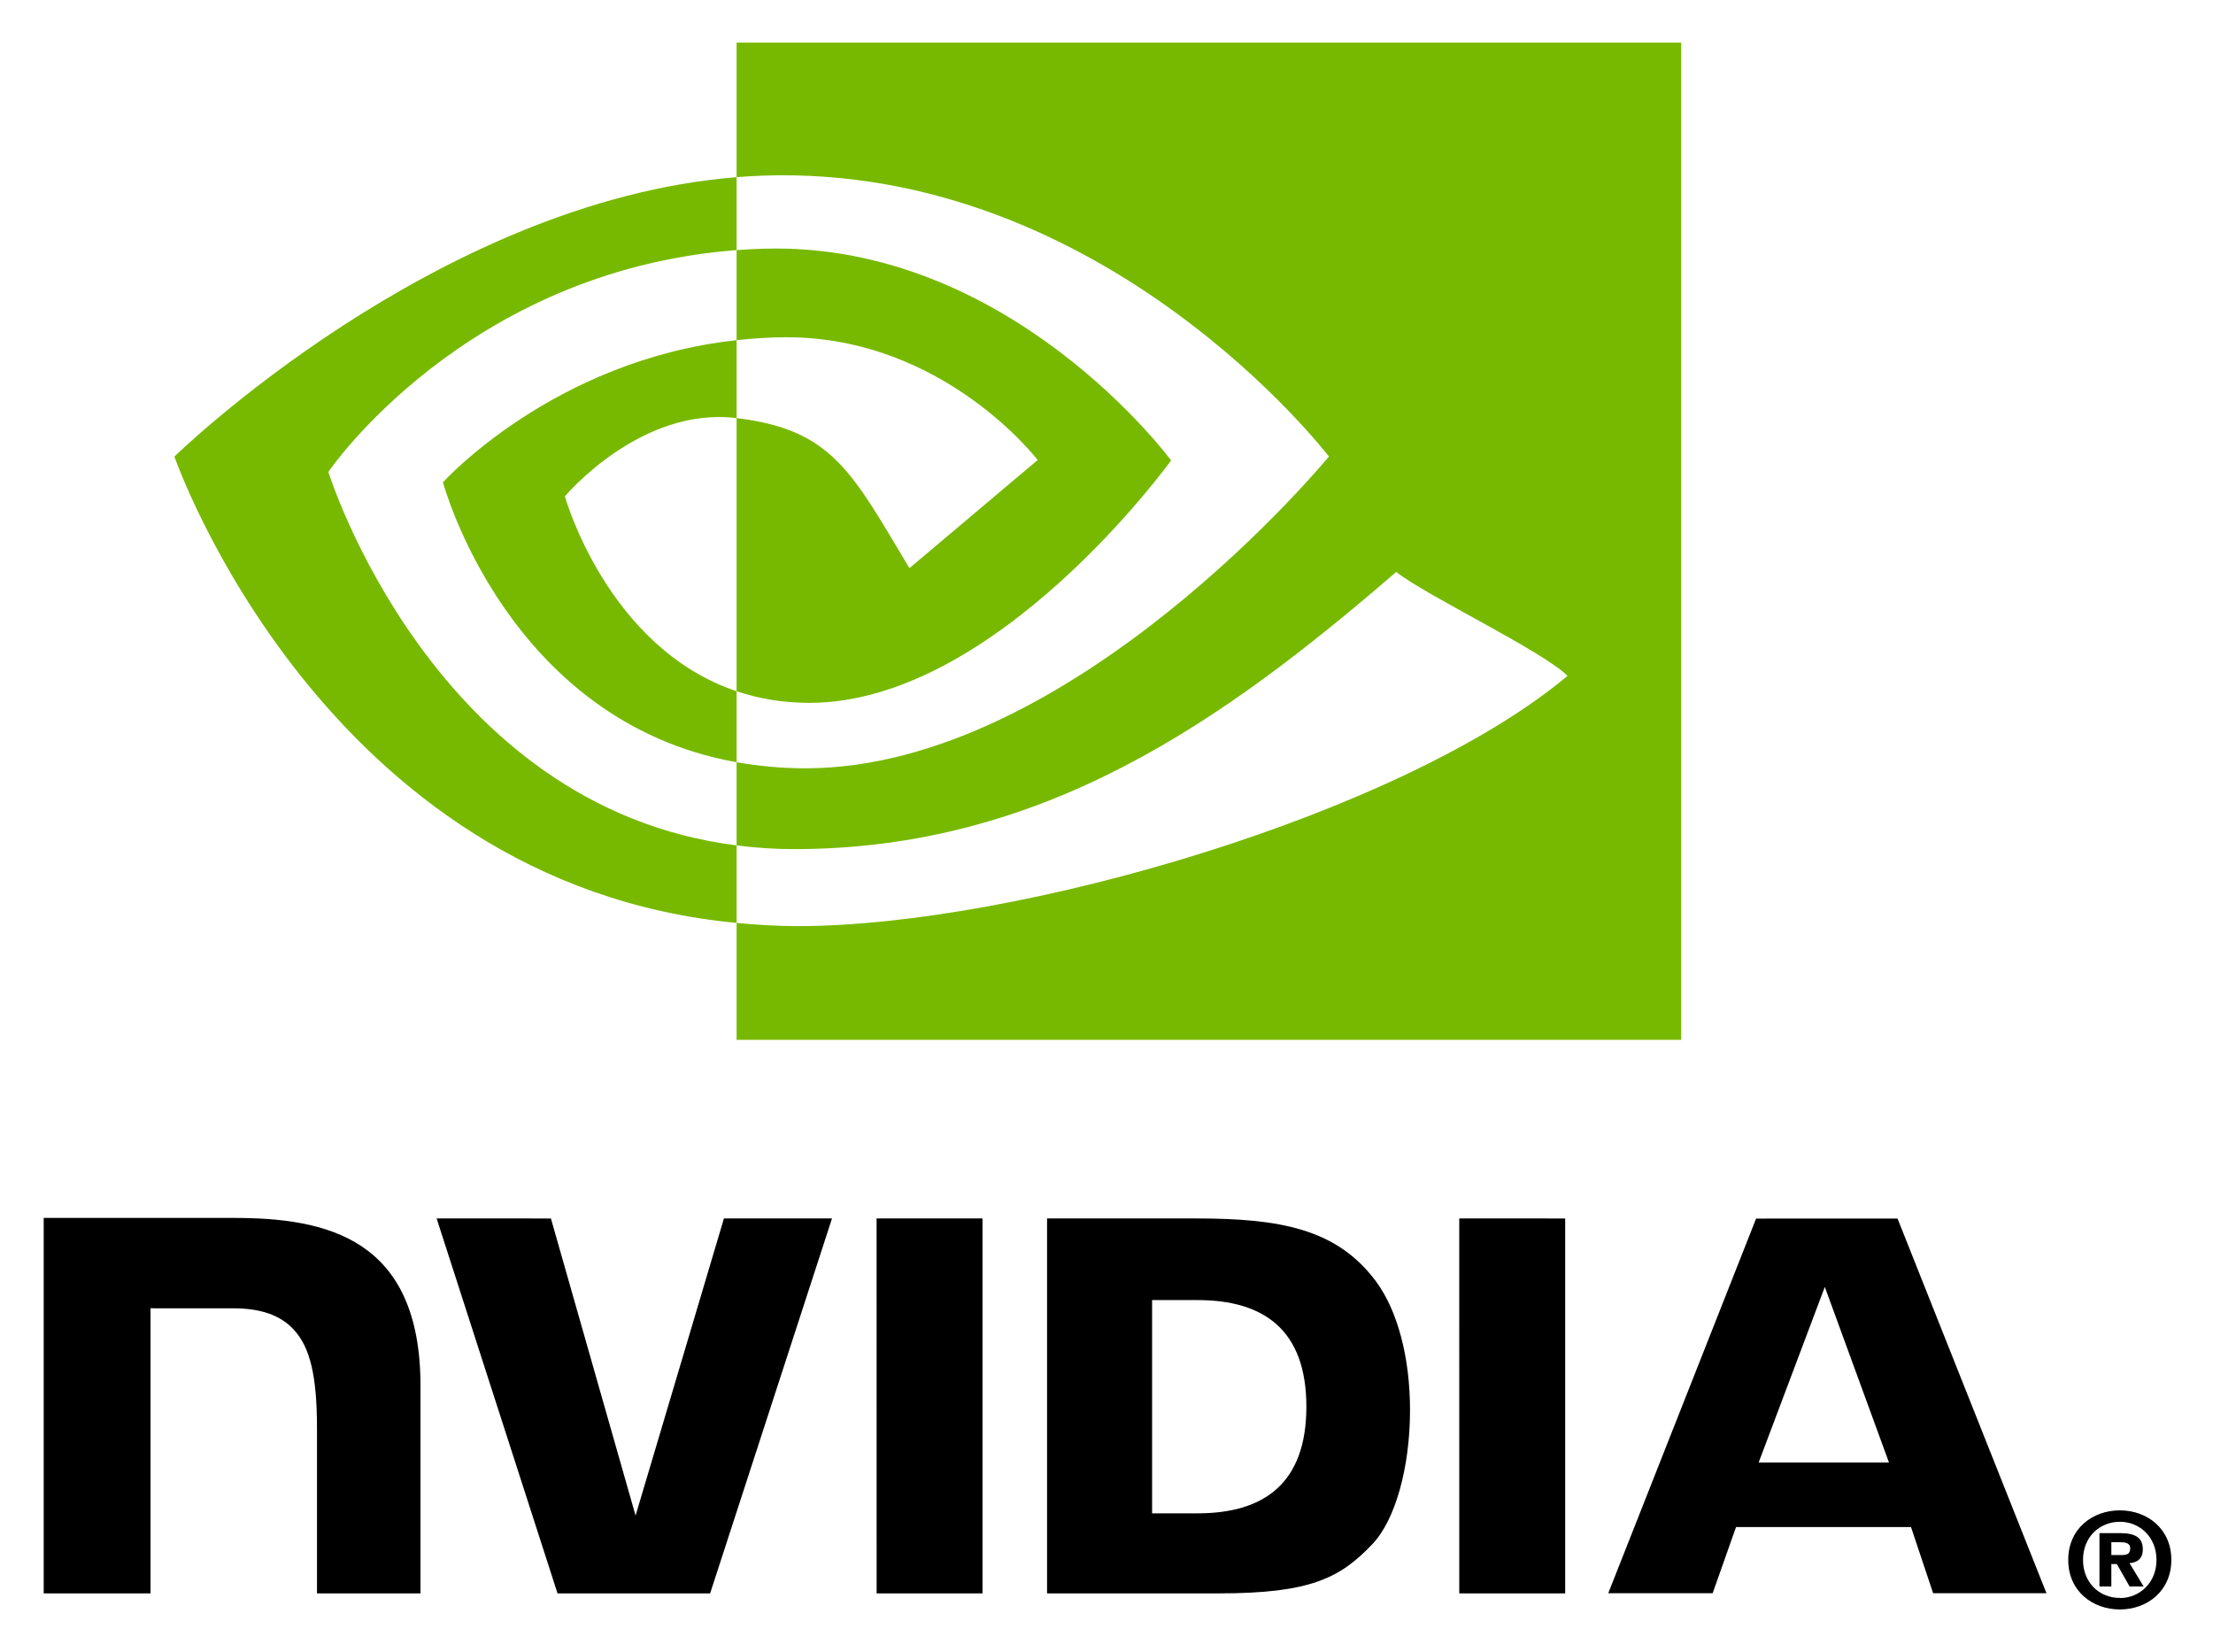
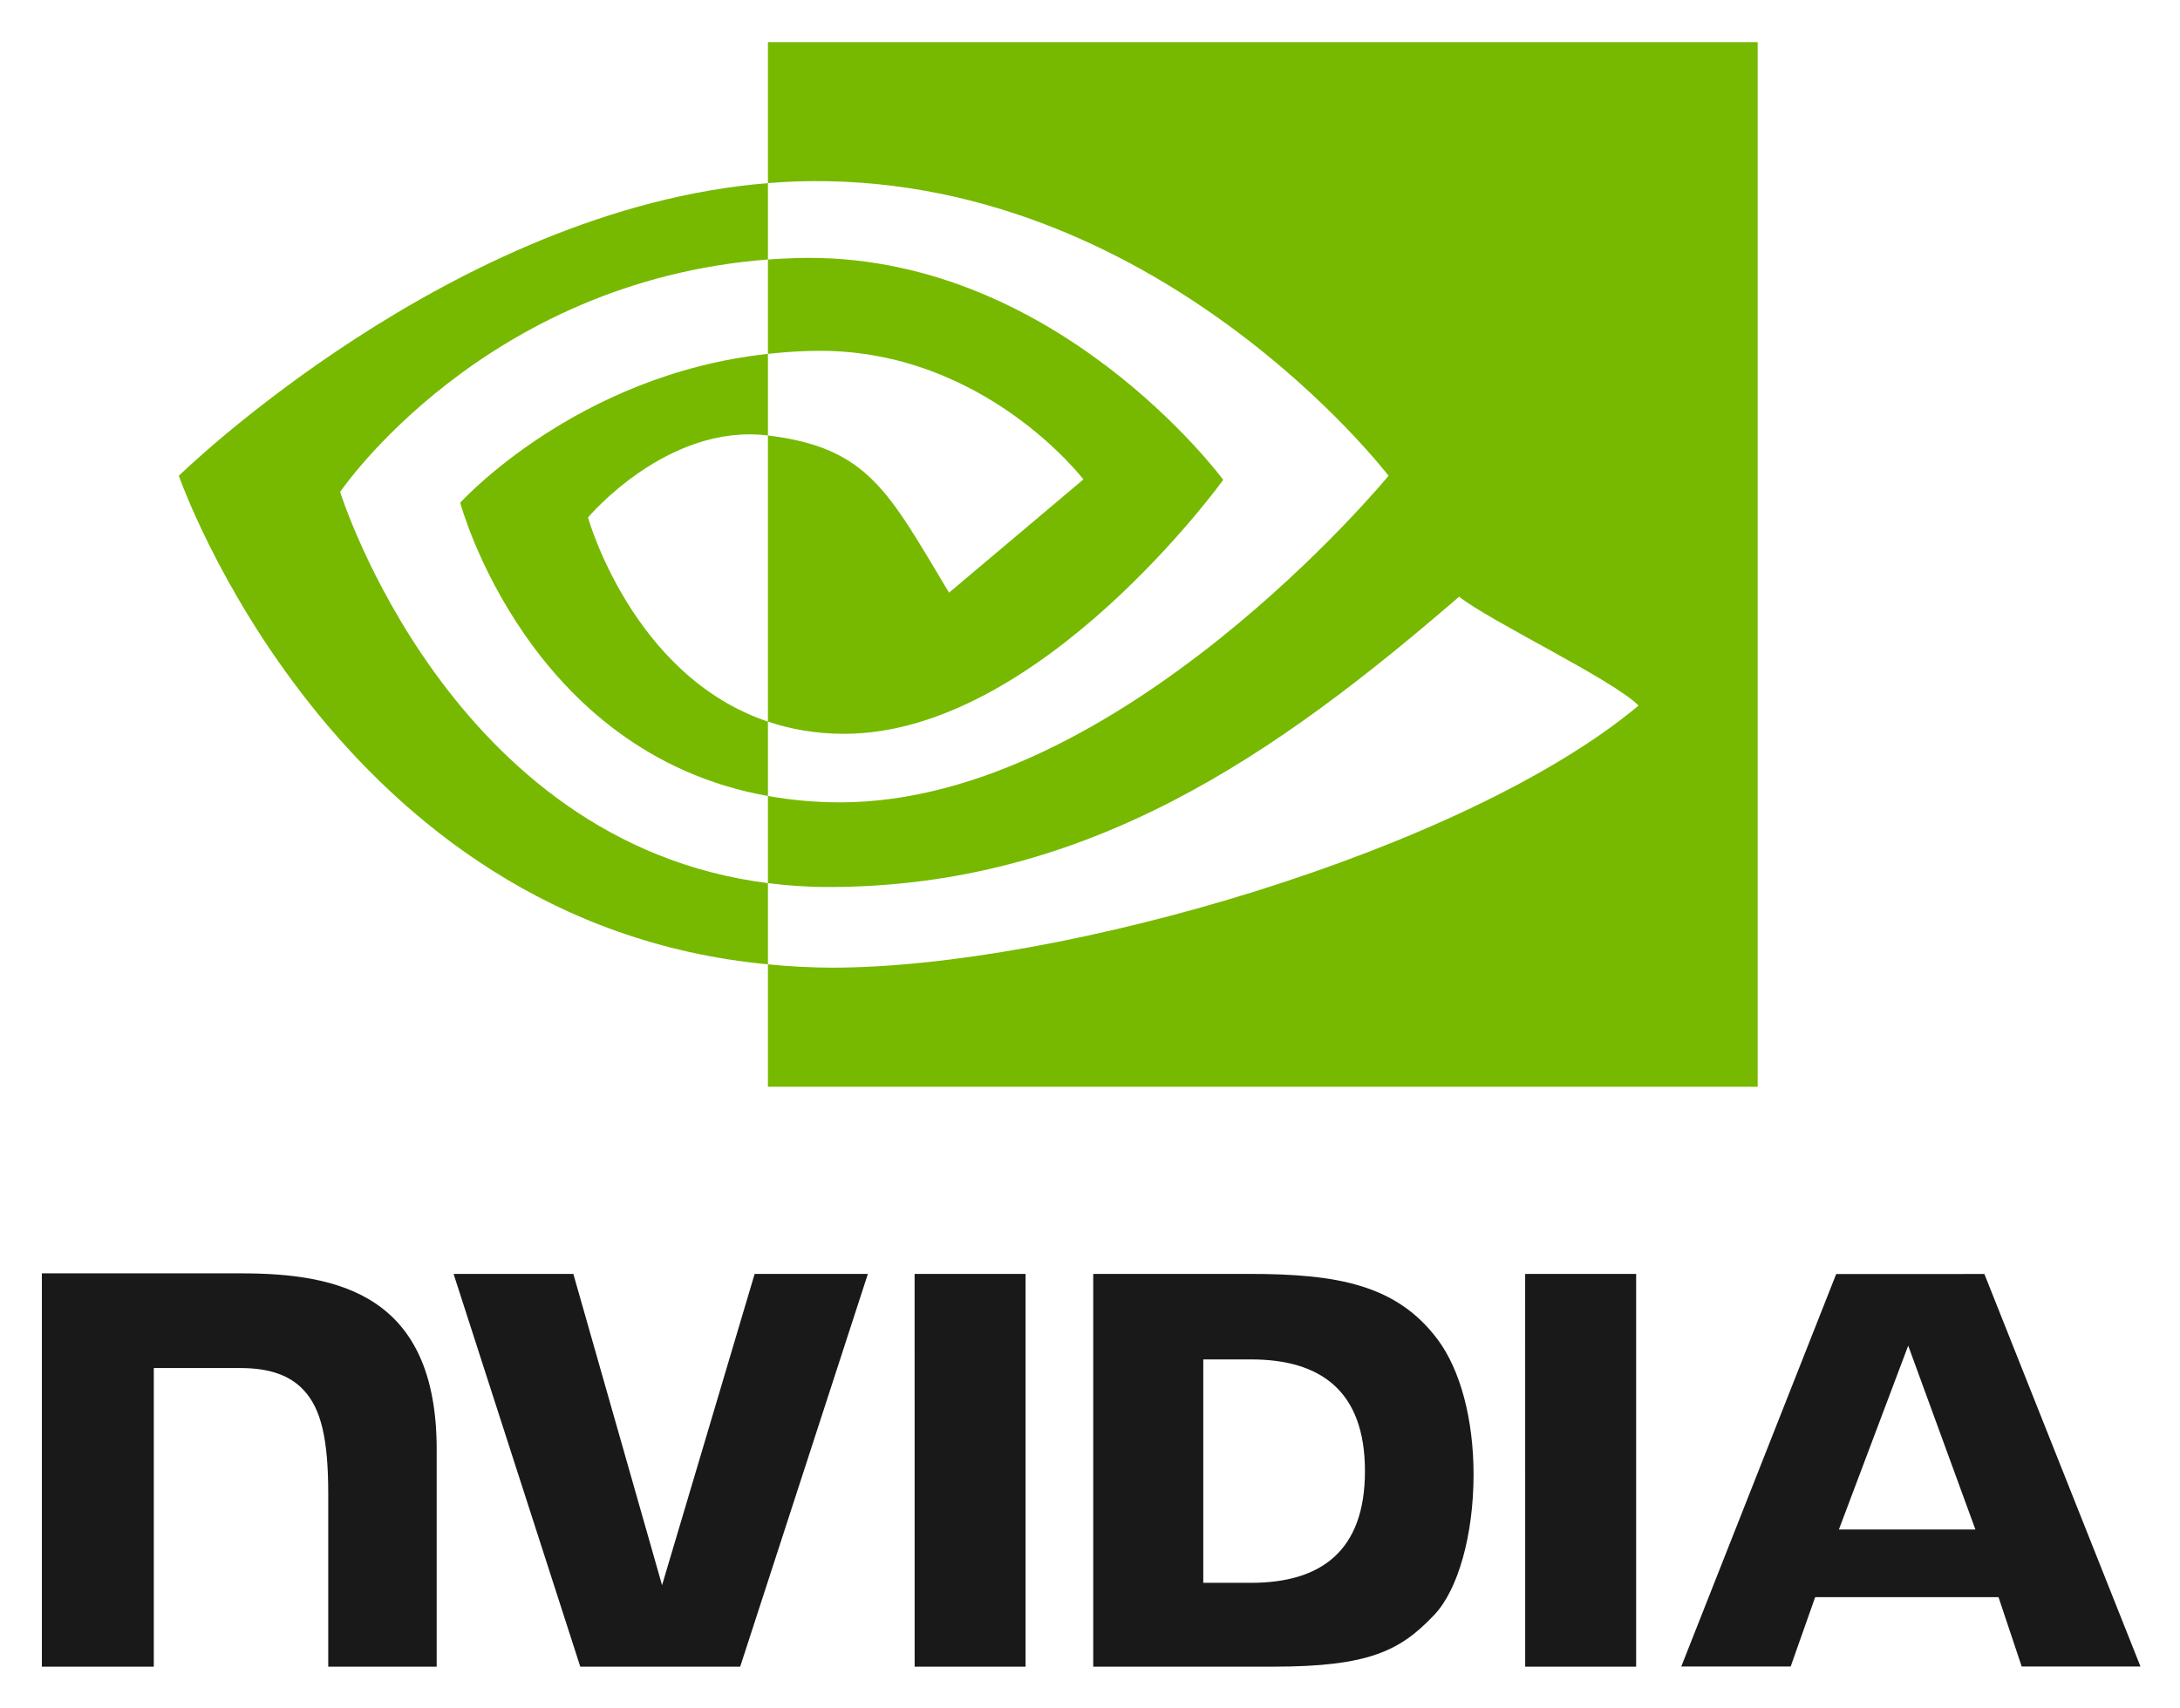
- <svg xmlns="http://www.w3.org/2000/svg" role="img" viewBox="27.97 24.47 365.56 272.81">
-   <path d="M384.195 282.109c0 3.771-2.769 6.302-6.047 6.302v-.023c-3.371.023-6.089-2.508-6.089-6.278 0-3.769 2.718-6.293 6.089-6.293 3.279-.001 6.047 2.523 6.047 6.292zm2.453 0c0-5.175-4.02-8.179-8.5-8.179-4.511 0-8.531 3.004-8.531 8.179 0 5.172 4.021 8.188 8.531 8.188 4.481 0 8.5-3.016 8.5-8.188m-9.91.692h.91l2.109 3.703h2.316l-2.336-3.859c1.207-.086 2.2-.661 2.2-2.286 0-2.019-1.392-2.668-3.75-2.668h-3.411v8.813h1.961v-3.703m.001-1.492v-2.122h1.364c.742 0 1.753.06 1.753.965 0 .985-.523 1.157-1.398 1.157h-1.719m-47.332-44.282l10.598 28.993H318.48l10.926-28.993zm-11.35-11.289l-24.423 61.88h17.246l3.863-10.934h28.903l3.656 10.934h18.722l-24.605-61.888-23.362.008zm-49.033 61.903h17.497v-61.922l-17.5-.004.003 61.926zm-121.467-61.926l-14.598 49.078-13.984-49.074-18.879-.004 19.972 61.926h25.207l20.133-61.926h-17.851zm70.725 13.484h7.52c10.91 0 17.966 4.898 17.966 17.609 0 12.714-7.056 17.613-17.966 17.613h-7.52v-35.222zm-17.35-13.484v61.926h28.366c15.113 0 20.048-2.512 25.384-8.148 3.769-3.957 6.207-12.641 6.207-22.134 0-8.707-2.063-16.468-5.66-21.304-6.481-8.649-15.817-10.34-29.75-10.34h-24.547zm-165.743-.086v62.012h17.645v-47.086l13.672.004c4.527 0 7.754 1.128 9.934 3.457 2.765 2.945 3.894 7.699 3.894 16.395v27.23h17.098v-34.262c0-24.453-15.586-27.75-30.836-27.75H35.188zm137.583.086l.007 61.926h17.489v-61.926h-17.496z" />
-   <path fill="#77B900" d="M82.211 102.414s22.504-33.203 67.437-36.638V53.73c-49.769 3.997-92.867 46.149-92.867 46.149s24.41 70.565 92.867 77.026v-12.804c-50.237-6.32-67.437-61.687-67.437-61.687zm67.437 36.223v11.726c-37.968-6.769-48.507-46.237-48.507-46.237s18.23-20.195 48.507-23.47v12.867c-.023 0-.039-.007-.058-.007-15.891-1.907-28.305 12.938-28.305 12.938s6.958 24.991 28.363 32.183m0-107.125V53.73c1.461-.112 2.922-.207 4.391-.257 56.582-1.907 93.449 46.406 93.449 46.406s-42.343 51.488-86.457 51.488c-4.043 0-7.828-.375-11.383-1.005v13.739c3.04.386 6.192.613 9.481.613 41.051 0 70.738-20.965 99.484-45.778 4.766 3.817 24.278 13.103 28.289 17.168-27.332 22.883-91.031 41.329-127.144 41.329-3.481 0-6.824-.211-10.11-.528v19.306H305.68V31.512H149.648zm0 49.144V65.777c1.446-.101 2.903-.179 4.391-.226 40.688-1.278 67.382 34.965 67.382 34.965s-28.832 40.043-59.746 40.043c-4.449 0-8.438-.715-12.028-1.922V93.523c15.84 1.914 19.028 8.911 28.551 24.786l21.18-17.859s-15.461-20.277-41.524-20.277c-2.833-.001-5.544.198-8.206.483" />
+ <svg xmlns="http://www.w3.org/2000/svg" role="img" viewBox="-3.99 -3.74 207.74 162.74">
+   <g fill="none" fill-rule="evenodd">
+     <path fill="#1A1919" d="M83.166 117.671l.004 37.434h10.57v-37.433H83.166zM0 117.621v37.484h10.666v-28.463l8.263.003c2.737 0 4.686.681 6.005 2.088 1.673 1.782 2.355 4.655 2.355 9.912v16.46h10.334v-20.71c0-14.781-9.422-16.775-18.64-16.775H0zm100.188.051v37.433h17.148c9.136 0 12.117-1.52 15.342-4.926 2.28-2.392 3.753-7.642 3.753-13.379 0-5.261-1.247-9.956-3.422-12.879-3.917-5.227-9.56-6.249-17.983-6.249h-14.838zm10.487 8.15h4.546c6.594 0 10.86 2.962 10.86 10.646 0 7.686-4.266 10.647-10.86 10.647h-4.546v-21.292zm-42.752-8.15L59.1 147.34l-8.455-29.666-11.412-.002 12.074 37.433h15.238l12.169-37.433h-10.79zm73.427 37.433h10.574v-37.43l-10.576-.003.002 37.433zm29.637-37.42l-14.763 37.407h10.425l2.336-6.612h17.47l2.21 6.612h11.32l-14.876-37.41-14.122.004zm6.863 6.825l6.404 17.524h-13.01l6.606-17.524z" />
+     <path fill="#76B900" d="M69.189 29.986v-8.993a67.728 67.728 0 0 1 2.653-.136c24.596-.773 40.733 21.134 40.733 21.134S95.147 66.197 76.46 66.197c-2.692 0-5.1-.433-7.271-1.162v-27.27c9.575 1.156 11.5 5.386 17.258 14.982L99.25 41.952s-9.345-12.258-25.1-12.258c-1.715 0-3.353.12-4.961.292zm0-29.707v13.433c.882-.07 1.766-.126 2.653-.158 34.205-1.152 56.489 28.052 56.489 28.052S102.734 72.73 76.069 72.73c-2.443 0-4.73-.225-6.88-.606v8.303c1.838.234 3.742.372 5.73.372 24.815 0 42.76-12.672 60.138-27.671 2.879 2.307 14.675 7.919 17.1 10.378-16.523 13.832-55.028 24.98-76.857 24.98a63.43 63.43 0 0 1-6.111-.318v11.67h94.316V.278H69.19zm0 64.756v7.09c-22.952-4.093-29.322-27.95-29.322-27.95s11.02-12.21 29.322-14.189v7.779c-.014 0-.024-.004-.036-.004-9.604-1.154-17.108 7.82-17.108 7.82s4.204 15.106 17.144 19.454zM28.425 43.14s13.602-20.073 40.764-22.148v-7.28c-30.084 2.414-56.136 27.893-56.136 27.893S27.807 84.263 69.19 88.168v-7.74C38.822 76.606 28.425 43.14 28.425 43.14z" />
+   </g>
</svg>
